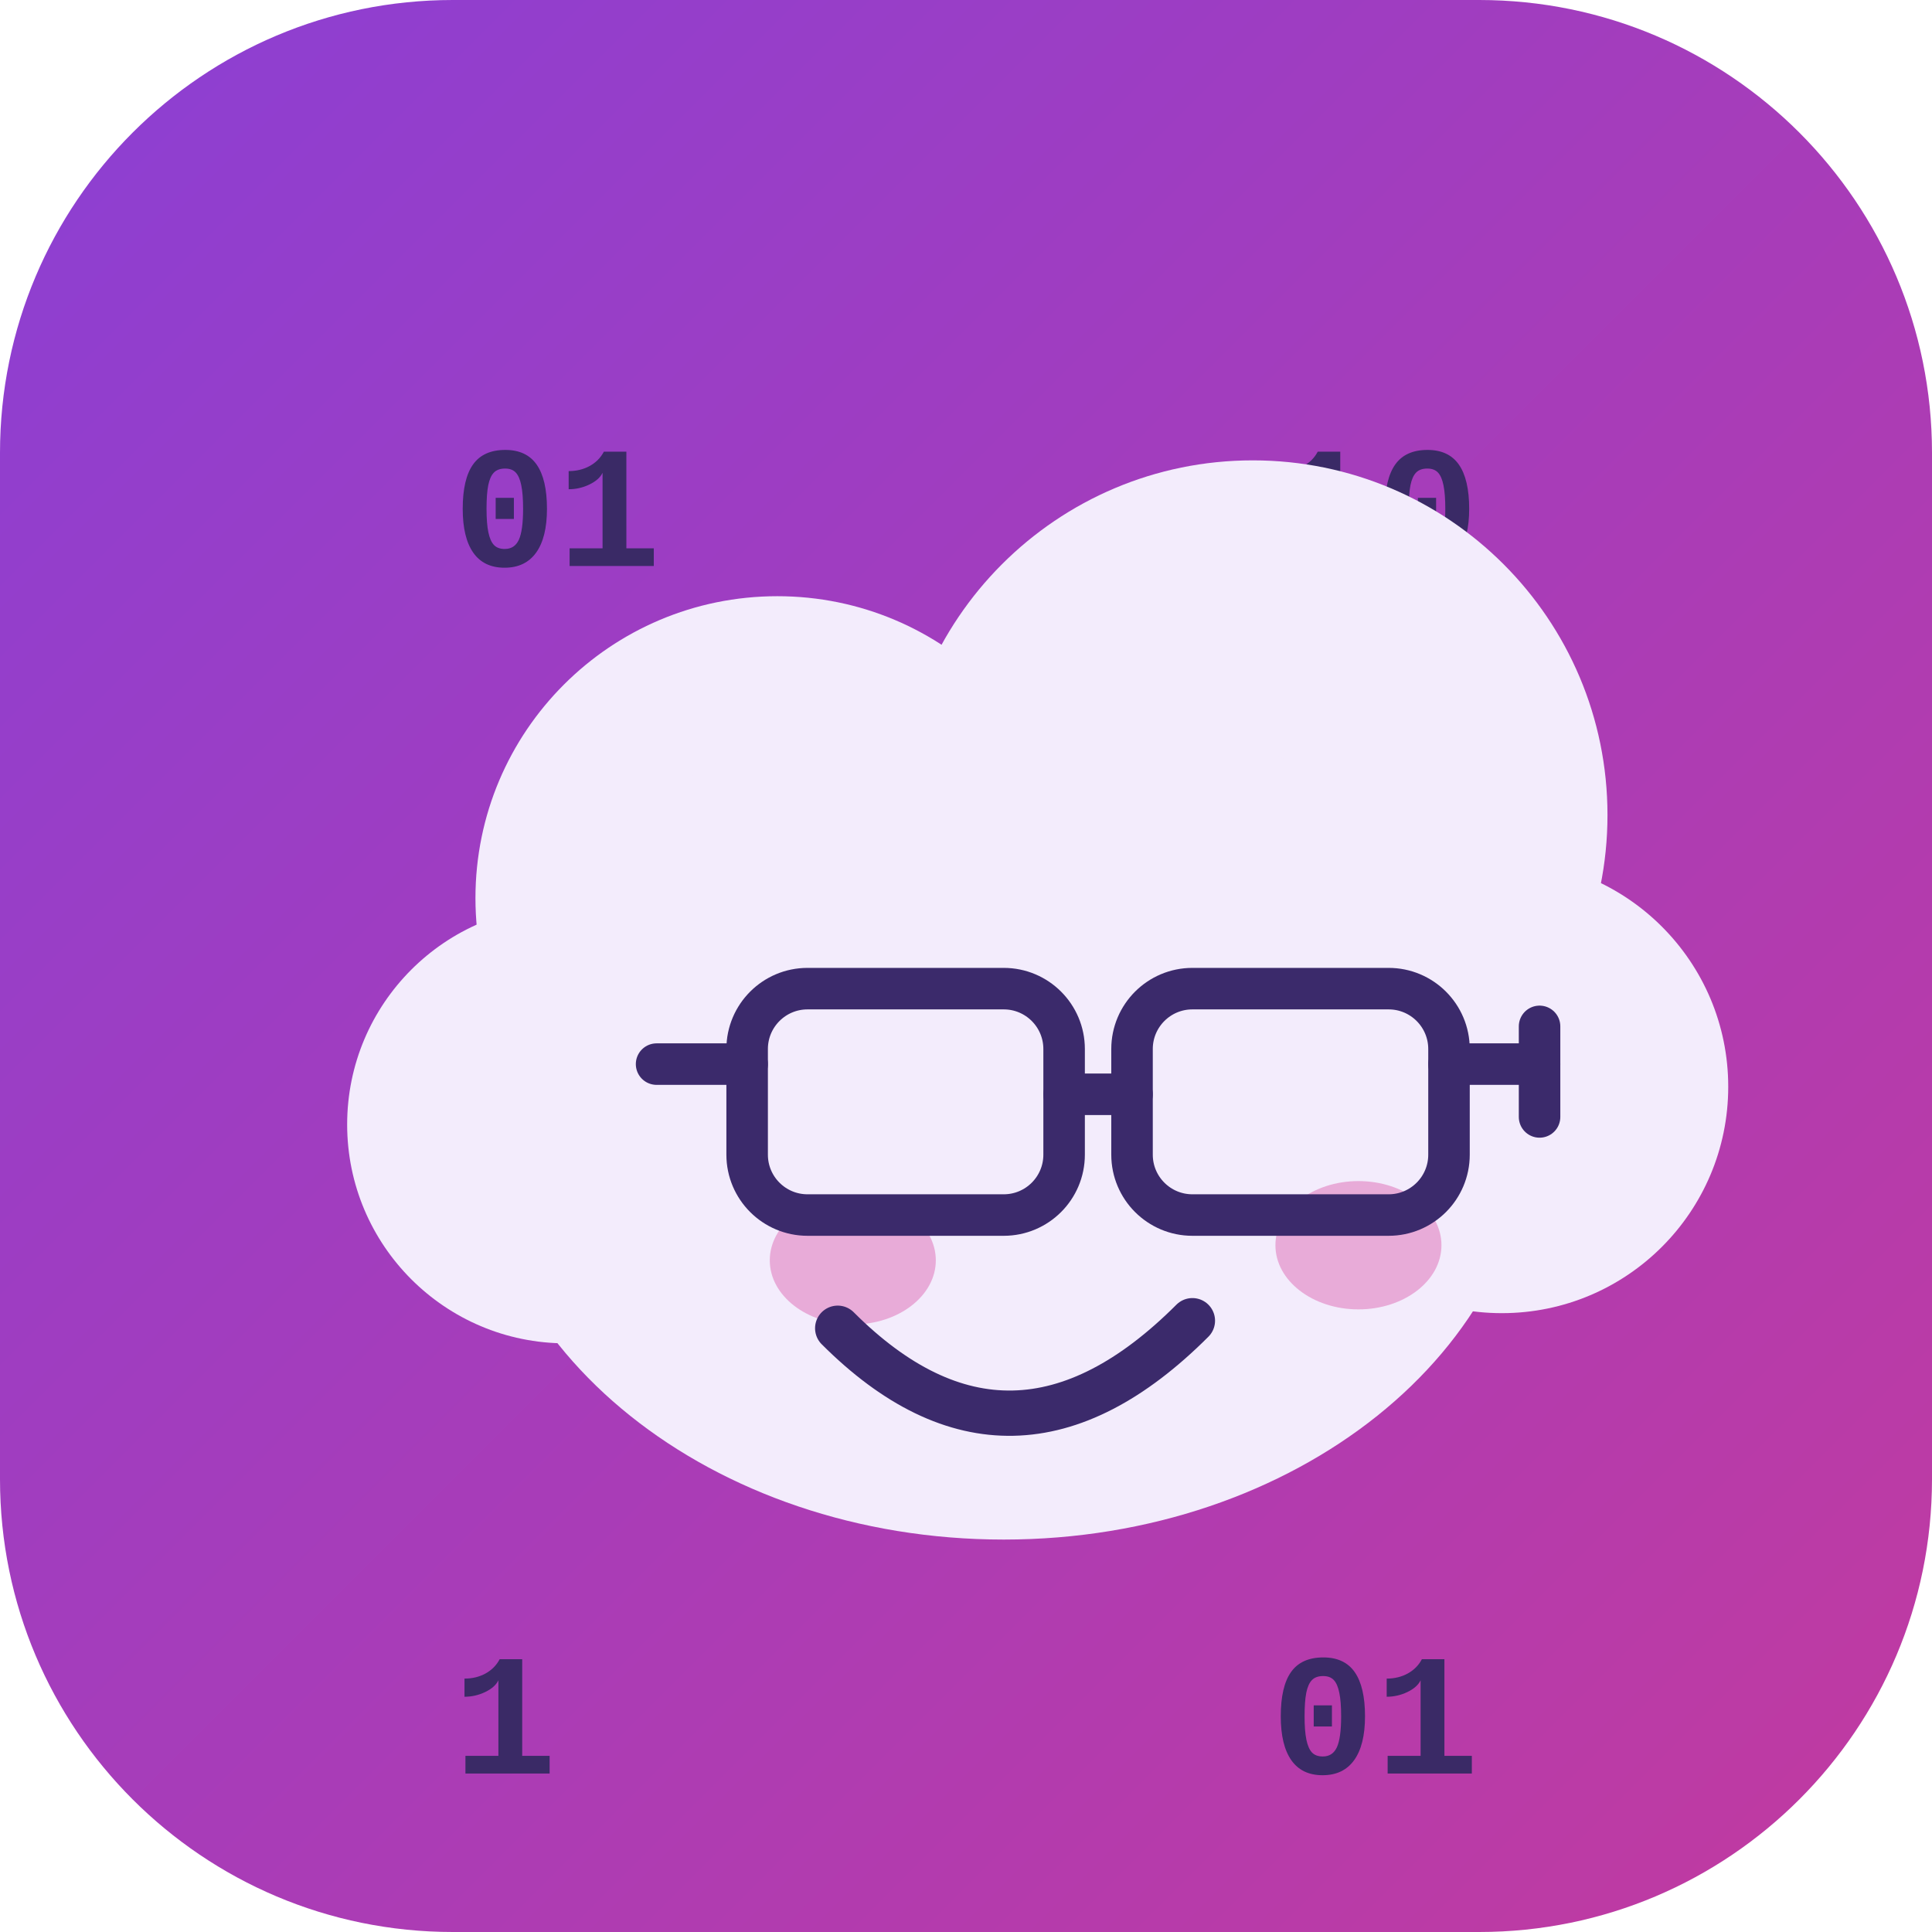
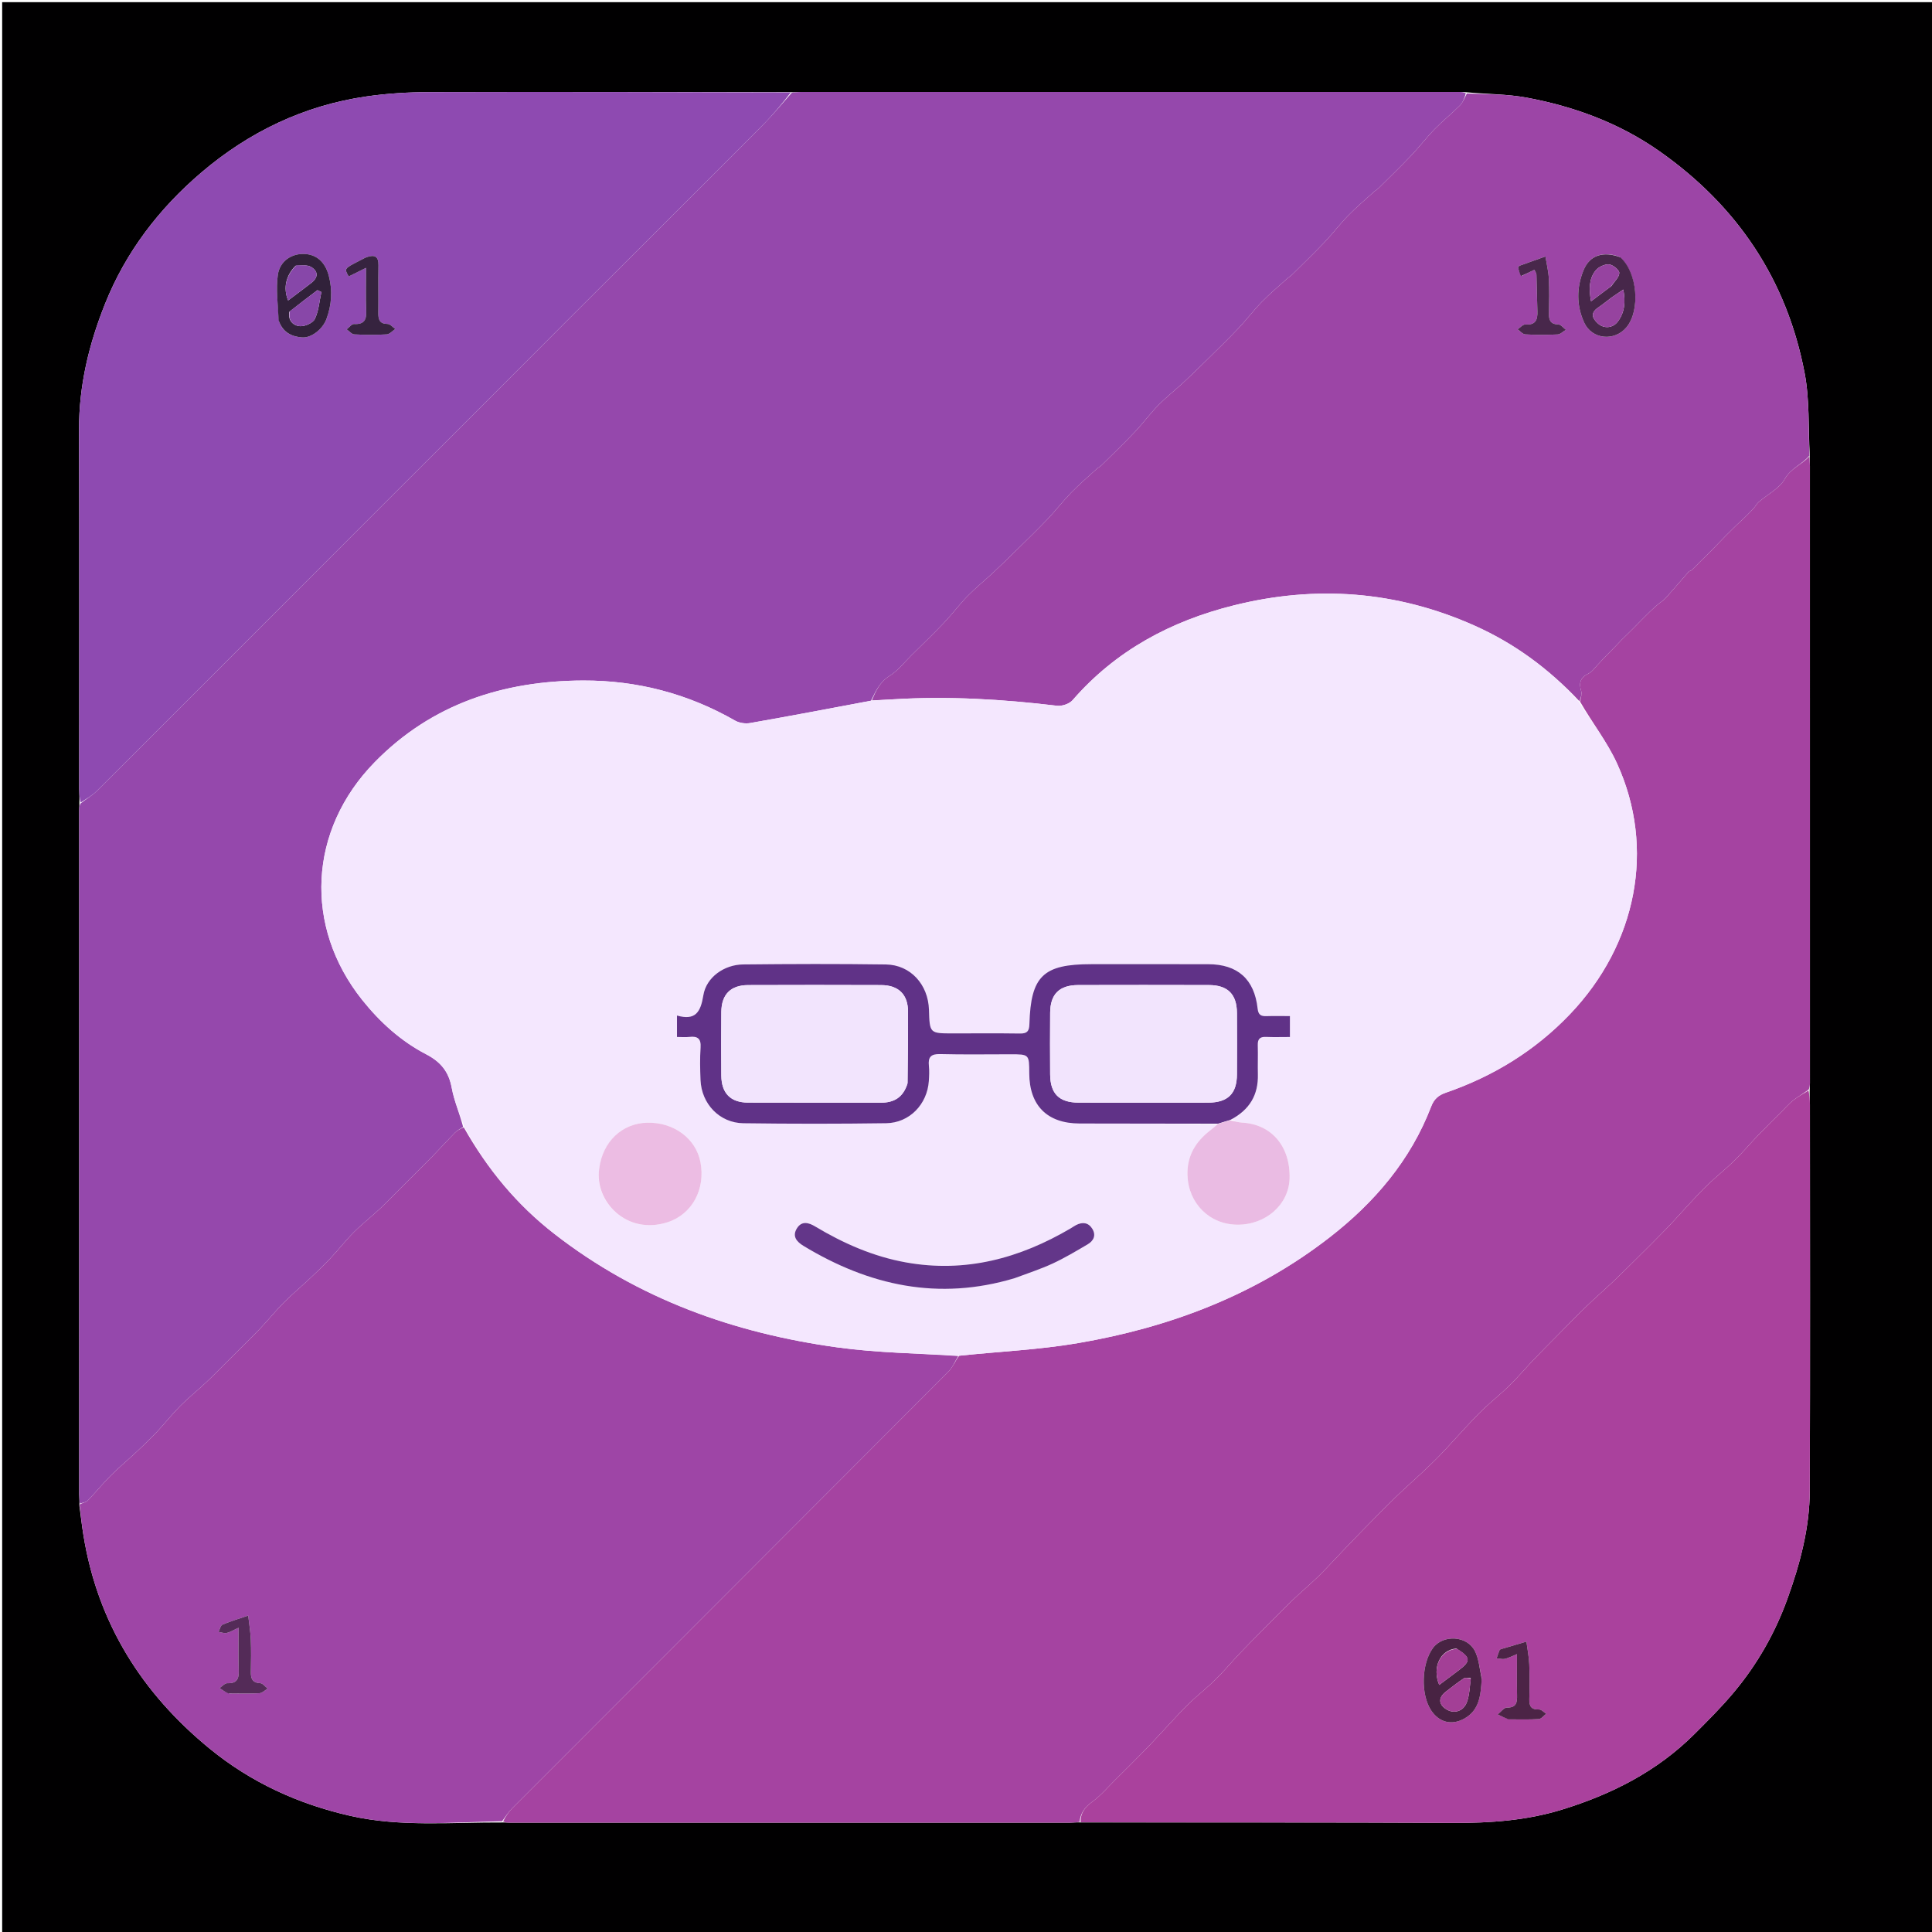
- <svg xmlns="http://www.w3.org/2000/svg" viewBox="0 0 512 512" role="img" aria-label="Velvet Cloud mascot">
-   <defs>
-     <linearGradient id="vc-bg" x1="0" y1="0" x2="1" y2="1">
-       <stop offset="0" stop-color="#8b3fd4" />
-       <stop offset="1" stop-color="#c23a9f" />
-     </linearGradient>
-   </defs>
-   <rect width="512" height="512" rx="120" fill="url(#vc-bg)" />
-   <g fill="#3a2a66" font-family="'Courier New', monospace" font-weight="700" font-size="46">
-     <text x="120" y="150">01</text>
-     <text x="392" y="150" text-anchor="end">10</text>
-     <text x="120" y="470">1</text>
-     <text x="392" y="470" text-anchor="end">01</text>
-   </g>
-   <g fill="#f3ecfc">
-     <circle cx="206" cy="238" r="80" />
-     <circle cx="332" cy="216" r="94" />
-     <circle cx="398" cy="288" r="60" />
-     <circle cx="150" cy="298" r="58" />
-     <ellipse cx="266" cy="296" rx="140" ry="112" />
-   </g>
-   <g fill="#e7a4d4" opacity="0.9">
-     <ellipse cx="226" cy="334" rx="22" ry="17" />
-     <ellipse cx="360" cy="330" rx="22" ry="17" />
-   </g>
-   <g fill="none" stroke="#3b2a6b" stroke-width="11" stroke-linecap="round" stroke-linejoin="round">
-     <rect x="198" y="262" width="84" height="60" rx="16" />
-     <rect x="300" y="262" width="84" height="60" rx="16" />
-     <path d="M282 290 H300" />
-     <path d="M198 282 H174" />
-     <path d="M384 282 H408" />
-     <path d="M408 272 V296" />
-     <path d="M222 352 Q268 398 316 350" stroke-width="12" />
-   </g>
+ <svg xmlns="http://www.w3.org/2000/svg" version="1.1" id="Layer_1" x="0px" y="0px" width="100%" viewBox="0 0 893 893" enable-background="new 0 0 893 893" xml:space="preserve">
+   <path fill="#010001" opacity="1" stroke="none" d=" M1,318   C1,212 1,106.5 1,1   C298.667,1 596.333,1 894,1   C894,298.667 894,596.333 894,894   C596.333,894 298.667,894 1,894   C1,702.167 1,510.333 1,318  M232.909,842.38   C233.741,842.408 234.572,842.462 235.404,842.462   C321.782,842.468 408.16,842.472 494.538,842.459   C496.025,842.458 497.512,842.259 499.913,842.382   C557.24,842.411 614.567,842.279 671.891,842.569   C688.932,842.655 705.67,841.45 722.01,836.419   C744.936,829.36 765.873,818.752 783.055,801.653   C789.336,795.403 795.631,789.11 801.316,782.33   C812.151,769.409 820.434,754.898 826.173,739.011   C832.021,722.819 836.448,706.223 836.508,688.921   C836.71,629.429 836.59,569.935 836.572,510.442   C836.571,508.288 836.353,506.134 836.491,503.078   C836.523,502.247 836.582,501.416 836.582,500.584   C836.586,405.551 836.587,310.517 836.571,215.484   C836.571,213.998 836.353,212.513 836.491,210.118   C835.791,197.572 836.465,184.766 834.143,172.528   C825.915,129.157 802.838,94.958 766.773,69.727   C748.451,56.909 727.72,49.246 705.838,45.162   C696.731,43.462 687.29,43.547 677.089,42.584   C676.258,42.553 675.426,42.495 674.595,42.495   C573.218,42.49 471.842,42.488 370.465,42.502   C368.978,42.502 367.491,42.708 365.091,42.581   C309.43,42.55 253.768,42.426 198.108,42.578   C188.528,42.604 178.866,43.209 169.39,44.573   C140.555,48.723 115.05,61.005 93.103,79.701   C73.618,96.299 58.143,116.381 48.517,140.525   C41.081,159.176 36.47,178.294 36.534,198.542   C36.709,253.87 36.59,309.199 36.605,364.528   C36.606,366.685 36.792,368.843 36.674,371.916   C36.648,372.747 36.599,373.579 36.599,374.411   C36.595,479.785 36.594,585.159 36.607,690.533   C36.607,692.022 36.796,693.511 36.679,695.854   C37.302,700.429 37.824,705.019 38.562,709.574   C45.119,750.096 65.483,782.534 96.937,808.271   C116.026,823.89 138.004,833.913 161.964,839.324   C185.078,844.544 208.606,842.244 232.909,842.38  z" />
+   <path fill="#9548AC" opacity="1" stroke="none" d=" M366.004,42.818   C367.491,42.708 368.978,42.502 370.465,42.502   C471.842,42.488 573.218,42.49 674.595,42.495   C675.426,42.495 676.258,42.553 677.533,43.095   C676.928,45.34 676.166,47.361 674.775,48.754   C671.025,52.514 666.844,55.849 663.14,59.651   C659.316,63.578 655.979,67.976 652.199,71.951   C647.329,77.073 642.242,81.989 637.22,86.966   C636.523,87.656 635.622,88.137 634.892,88.799   C630.957,92.371 626.876,95.804 623.172,99.603   C619.346,103.528 616.024,107.941 612.245,111.916   C607.376,117.039 602.281,121.948 597.258,126.922   C596.56,127.614 595.675,128.113 594.944,128.774   C591.003,132.34 586.908,135.758 583.203,139.556   C579.376,143.479 576.069,147.906 572.29,151.881   C567.422,157.004 562.332,161.918 557.299,166.882   C553.961,170.174 550.608,173.454 547.166,176.637   C543.265,180.244 539.061,183.545 535.35,187.332   C531.515,191.245 528.26,195.72 524.488,199.7   C519.512,204.949 514.291,209.967 509.144,215.053   C508.448,215.741 507.515,216.186 506.789,216.849   C502.865,220.434 498.814,223.898 495.112,227.701   C491.287,231.628 487.938,236.016 484.152,239.985   C479.388,244.981 474.412,249.775 469.491,254.619   C466.034,258.021 462.56,261.408 459.012,264.714   C455.125,268.337 450.962,271.682 447.256,275.476   C443.426,279.396 440.14,283.843 436.363,287.819   C431.496,292.943 426.394,297.845 421.362,302.81   C418.024,306.104 415.046,310.007 411.155,312.431   C406.645,315.241 404.829,319.339 402.596,323.882   C383.709,327.452 365.242,330.957 346.73,334.201   C344.523,334.588 341.706,334.188 339.783,333.086   C318.015,320.615 294.528,314.472 269.576,314.545   C232.667,314.654 199.565,325.34 173.196,352.284   C142.491,383.658 140.339,428.256 167.414,462.18   C175.614,472.454 185.292,481.221 196.899,487.26   C203.738,490.819 207.427,495.331 208.805,502.85   C209.929,508.987 212.51,514.857 214.071,520.912   C212.539,521.839 211.245,522.567 210.248,523.585   C206.698,527.206 203.301,530.977 199.75,534.597   C194.847,539.595 189.858,544.509 184.903,549.456   C181.778,552.576 178.73,555.778 175.502,558.788   C171.567,562.458 167.304,565.788 163.509,569.591   C159.709,573.4 156.402,577.696 152.708,581.617   C149.57,584.948 146.236,588.098 142.904,591.238   C138.99,594.926 134.839,598.371 131.061,602.189   C127.157,606.136 123.68,610.502 119.831,614.506   C114.979,619.553 109.942,624.421 104.979,629.361   C101.733,632.592 98.544,635.886 95.205,639.02   C91.282,642.701 87.059,646.073 83.273,649.884   C79.48,653.702 76.151,657.977 72.457,661.899   C69.433,665.11 66.222,668.149 63.003,671.168   C59.081,674.847 54.924,678.286 51.128,682.087   C47.44,685.78 44.159,689.878 40.516,693.62   C39.699,694.459 38.123,694.559 36.896,695   C36.796,693.511 36.607,692.022 36.607,690.533   C36.594,585.159 36.595,479.785 36.599,374.411   C36.599,373.579 36.648,372.747 37.147,371.423   C39.98,369.197 42.599,367.724 44.657,365.686   C59.319,351.172 73.864,336.54 88.45,321.95   C103.274,307.121 118.109,292.302 132.929,277.469   C147.276,263.109 161.6,248.726 175.954,234.374   C190.899,219.432 205.882,204.526 220.824,189.581   C235.176,175.226 249.483,160.826 263.838,146.474   C278.783,131.531 293.768,116.629 308.724,101.697   C323.441,87.002 338.207,72.355 352.814,57.552   C357.438,52.865 361.62,47.742 366.004,42.818  z" />
+   <path fill="#A543A1" opacity="1" stroke="none" d=" M836.237,211.027   C836.353,212.513 836.571,213.998 836.571,215.484   C836.587,310.517 836.586,405.551 836.582,500.584   C836.582,501.416 836.523,502.247 836.044,503.585   C833.303,505.607 830.893,506.977 828.749,508.68   C826.846,510.192 825.23,512.067 823.501,513.796   C819.914,517.381 816.282,520.923 812.77,524.581   C809.032,528.475 805.548,532.621 801.701,536.399   C797.854,540.177 793.611,543.547 789.7,547.262   C786.621,550.186 783.749,553.331 780.844,556.434   C777.155,560.374 773.604,564.447 769.851,568.325   C765.088,573.248 760.196,578.048 755.333,582.873   C751.961,586.219 748.587,589.564 745.135,592.826   C741.214,596.532 737.125,600.063 733.256,603.82   C728.458,608.48 723.805,613.29 719.1,618.045   C715.648,621.535 712.167,624.999 708.781,628.554   C705.059,632.463 701.57,636.604 697.723,640.383   C693.877,644.161 689.63,647.527 685.717,651.24   C682.637,654.163 679.763,657.306 676.859,660.41   C673.171,664.351 669.608,668.412 665.872,672.306   C663.045,675.253 660.067,678.057 657.092,680.857   C653.163,684.554 649.095,688.106 645.226,691.864   C640.428,696.524 635.75,701.309 631.06,706.079   C627.506,709.695 624.006,713.365 620.495,717.024   C616.757,720.92 613.137,724.935 609.278,728.708   C605.422,732.477 601.25,735.922 597.371,739.67   C592.445,744.432 587.666,749.347 582.841,754.214   C579.499,757.586 576.138,760.941 572.877,764.39   C569.169,768.313 565.713,772.482 561.872,776.266   C558.033,780.049 553.758,783.386 549.854,787.108   C546.663,790.151 543.724,793.459 540.699,796.673   C536.999,800.605 533.387,804.621 529.625,808.491   C524.965,813.286 520.208,817.988 515.459,822.695   C511.97,826.154 508.75,830.008 504.807,832.847   C501.378,835.315 499.393,838.081 499,842.152   C497.512,842.259 496.025,842.458 494.538,842.459   C408.16,842.472 321.782,842.468 235.404,842.462   C234.572,842.462 233.741,842.408 232.539,841.924   C233.713,839.545 235.093,837.456 236.827,835.721   C303.986,768.505 371.189,701.334 438.306,634.077   C440.295,632.084 441.416,629.225 443.333,626.641   C461.933,624.678 480.321,623.883 498.316,620.8   C540.74,613.53 580.238,598.604 614.586,571.915   C635.322,555.804 651.964,536.347 661.488,511.509   C662.828,508.016 664.822,506.252 668.273,505.061   C690.194,497.493 709.49,485.692 725.587,468.856   C756.578,436.441 765.284,392.089 747.458,352.973   C742.883,342.935 735.9,333.995 730.309,324.268   C730.706,322.448 731.263,320.773 730.843,319.396   C729.678,315.575 730.509,313.068 734.287,311.293   C735.906,310.533 737.046,308.73 738.369,307.368   C739.587,306.114 740.743,304.801 741.956,303.542   C743.485,301.954 745.05,300.401 746.588,298.822   C747.594,297.789 748.559,296.716 749.578,295.697   C751.245,294.029 752.947,292.397 754.622,290.738   C755.646,289.723 756.642,288.681 757.659,287.659   C759.322,285.988 760.972,284.303 762.666,282.663   C763.812,281.554 764.999,280.483 766.212,279.447   C767.431,278.407 768.867,277.578 769.926,276.402   C773.536,272.392 777.011,268.26 780.575,264.208   C780.877,263.865 781.552,263.865 781.893,263.538   C783.484,262.013 785.012,260.424 786.575,258.869   C787.705,257.743 788.867,256.65 789.99,255.517   C791.542,253.952 793.07,252.363 794.607,250.782   C795.611,249.749 796.6,248.699 797.618,247.678   C799.283,246.009 800.951,244.343 802.646,242.704   C803.793,241.595 805.014,240.563 806.156,239.449   C807.624,238.016 809.086,236.573 810.473,235.064   C811.346,234.115 811.937,232.875 812.896,232.044   C816.975,228.509 822.443,225.814 824.938,221.415   C827.796,216.374 832.787,214.765 836.237,211.027  z" />
+   <path fill="#9E45A6" opacity="1" stroke="none" d=" M442.942,626.77   C441.416,629.225 440.295,632.084 438.306,634.077   C371.189,701.334 303.986,768.505 236.827,835.721   C235.093,837.456 233.713,839.545 232.082,841.809   C208.606,842.244 185.078,844.544 161.964,839.324   C138.004,833.913 116.026,823.89 96.937,808.271   C65.483,782.534 45.119,750.096 38.562,709.574   C37.824,705.019 37.302,700.429 36.788,695.427   C38.123,694.559 39.699,694.459 40.516,693.62   C44.159,689.878 47.44,685.78 51.128,682.087   C54.924,678.286 59.081,674.847 63.003,671.168   C66.222,668.149 69.433,665.11 72.457,661.899   C76.151,657.977 79.48,653.702 83.273,649.884   C87.059,646.073 91.282,642.701 95.205,639.02   C98.544,635.886 101.733,632.592 104.979,629.361   C109.942,624.421 114.979,619.553 119.831,614.506   C123.68,610.502 127.157,606.136 131.061,602.189   C134.839,598.371 138.99,594.926 142.904,591.238   C146.236,588.098 149.57,584.948 152.708,581.617   C156.402,577.696 159.709,573.4 163.509,569.591   C167.304,565.788 171.567,562.458 175.502,558.788   C178.73,555.778 181.778,552.576 184.903,549.456   C189.858,544.509 194.847,539.595 199.75,534.597   C203.301,530.977 206.698,527.206 210.248,523.585   C211.245,522.567 212.539,521.839 214.361,521.087   C225.306,540.467 238.872,556.817 256.233,570.313   C294.938,600.402 339.316,616.236 387.233,622.808   C405.638,625.332 424.363,625.518 442.942,626.77  M105.963,782.733   C110.617,782.731 115.281,782.889 119.921,782.625   C121.232,782.551 122.473,781.241 123.747,780.498   C122.595,779.619 121.475,778.043 120.287,777.989   C116.627,777.825 115.89,775.858 115.954,772.757   C116.057,767.772 116.134,762.777 115.924,757.799   C115.768,754.107 115.138,750.435 114.719,746.754   C110.753,748.103 106.72,749.293 102.869,750.915   C101.939,751.307 101.611,753.126 101.006,754.289   C102.267,754.483 103.594,755.017 104.771,754.785   C106.26,754.492 107.627,753.575 110.282,752.363   C110.282,759.717 110.128,765.959 110.338,772.189   C110.468,776.065 109.442,778.164 105.093,777.998   C103.91,777.953 102.667,779.465 101.452,780.262   C102.663,781.079 103.875,781.895 105.963,782.733  z" />
+   <path fill="#9C45A6" opacity="1" stroke="none" d=" M836.364,210.573   C832.787,214.765 827.796,216.374 824.938,221.415   C822.443,225.814 816.975,228.509 812.896,232.044   C811.937,232.875 811.346,234.115 810.473,235.064   C809.086,236.573 807.624,238.016 806.156,239.449   C805.014,240.563 803.793,241.595 802.646,242.704   C800.951,244.343 799.283,246.009 797.618,247.678   C796.6,248.699 795.611,249.749 794.607,250.782   C793.07,252.363 791.542,253.952 789.99,255.517   C788.867,256.65 787.705,257.743 786.575,258.869   C785.012,260.424 783.484,262.013 781.893,263.538   C781.552,263.865 780.877,263.865 780.575,264.208   C777.011,268.26 773.536,272.392 769.926,276.402   C768.867,277.578 767.431,278.407 766.212,279.447   C764.999,280.483 763.812,281.554 762.666,282.663   C760.972,284.303 759.322,285.988 757.659,287.659   C756.642,288.681 755.646,289.723 754.622,290.738   C752.947,292.397 751.245,294.029 749.578,295.697   C748.559,296.716 747.594,297.789 746.588,298.822   C745.05,300.401 743.485,301.954 741.956,303.542   C740.743,304.801 739.587,306.114 738.369,307.368   C737.046,308.73 735.906,310.533 734.287,311.293   C730.509,313.068 729.678,315.575 730.843,319.396   C731.263,320.773 730.706,322.448 730.036,324.12   C715.971,309.116 699.96,297.369 681.443,289.119   C645.444,273.082 608.19,270.327 570.157,279.845   C541.19,287.095 515.697,300.677 495.768,323.623   C494.282,325.333 490.885,326.486 488.578,326.21   C463.439,323.206 438.266,321.67 412.956,323.232   C409.64,323.437 406.32,323.571 403.002,323.738   C404.829,319.339 406.645,315.241 411.155,312.431   C415.046,310.007 418.024,306.104 421.362,302.81   C426.394,297.845 431.496,292.943 436.363,287.819   C440.14,283.843 443.426,279.396 447.256,275.476   C450.962,271.682 455.125,268.337 459.012,264.714   C462.56,261.408 466.034,258.021 469.491,254.619   C474.412,249.775 479.388,244.981 484.152,239.985   C487.938,236.016 491.287,231.628 495.112,227.701   C498.814,223.898 502.865,220.434 506.789,216.849   C507.515,216.186 508.448,215.741 509.144,215.053   C514.291,209.967 519.512,204.949 524.488,199.7   C528.26,195.72 531.515,191.245 535.35,187.332   C539.061,183.545 543.265,180.244 547.166,176.637   C550.608,173.454 553.961,170.174 557.299,166.882   C562.332,161.918 567.422,157.004 572.29,151.881   C576.069,147.906 579.376,143.479 583.203,139.556   C586.908,135.758 591.003,132.34 594.944,128.774   C595.675,128.113 596.56,127.614 597.258,126.922   C602.281,121.948 607.376,117.039 612.245,111.916   C616.024,107.941 619.346,103.528 623.172,99.603   C626.876,95.804 630.957,92.371 634.892,88.799   C635.622,88.137 636.523,87.656 637.22,86.966   C642.242,81.989 647.329,77.073 652.199,71.951   C655.979,67.976 659.316,63.578 663.14,59.651   C666.844,55.849 671.025,52.514 674.775,48.754   C676.166,47.361 676.928,45.34 677.989,43.213   C687.29,43.547 696.731,43.462 705.838,45.162   C727.72,49.246 748.451,56.909 766.773,69.727   C802.838,94.958 825.915,129.157 834.143,172.528   C836.465,184.766 835.791,197.572 836.364,210.573  M748.584,118.703   C740.961,115.948 734.769,117.982 731.953,124.858   C728.67,132.878 728.6,141.228 732.257,149.15   C735.857,156.948 746.33,157.89 751.817,151.236   C758.285,143.391 756.883,125.921 748.584,118.703  M703.378,127.525   C705.259,126.616 707.139,125.708 709.233,124.696   C709.698,125.76 710.15,126.329 710.168,126.912   C710.349,132.563 710.402,138.217 710.607,143.867   C710.748,147.764 709.823,150.314 705.093,149.977   C703.935,149.895 702.662,151.422 701.442,152.21   C702.634,153.03 703.791,154.49 705.024,154.558   C710,154.833 715.008,154.829 719.986,154.579   C721.282,154.514 722.514,153.186 723.775,152.438   C722.615,151.571 721.474,150 720.292,149.969   C716.613,149.874 715.871,147.954 715.942,144.818   C716.062,139.497 716.168,134.16 715.898,128.85   C715.722,125.398 714.869,121.981 714.32,118.548   C710.487,119.911 706.648,121.26 702.826,122.656   C702.379,122.819 701.654,123.307 701.693,123.537   C701.928,124.932 702.348,126.295 703.378,127.525  z" />
+   <path fill="#AA419D" opacity="1" stroke="none" d=" M499.457,842.267   C499.393,838.081 501.378,835.315 504.807,832.847   C508.75,830.008 511.97,826.154 515.459,822.695   C520.208,817.988 524.965,813.286 529.625,808.491   C533.387,804.621 536.999,800.605 540.699,796.673   C543.724,793.459 546.663,790.151 549.854,787.108   C553.758,783.386 558.033,780.049 561.872,776.266   C565.713,772.482 569.169,768.313 572.877,764.39   C576.138,760.941 579.499,757.586 582.841,754.214   C587.666,749.347 592.445,744.432 597.371,739.67   C601.25,735.922 605.422,732.477 609.278,728.708   C613.137,724.935 616.757,720.92 620.495,717.024   C624.006,713.365 627.506,709.695 631.06,706.079   C635.75,701.309 640.428,696.524 645.226,691.864   C649.095,688.106 653.163,684.554 657.092,680.857   C660.067,678.057 663.045,675.253 665.872,672.306   C669.608,668.412 673.171,664.351 676.859,660.41   C679.763,657.306 682.637,654.163 685.717,651.24   C689.63,647.527 693.877,644.161 697.723,640.383   C701.57,636.604 705.059,632.463 708.781,628.554   C712.167,624.999 715.648,621.535 719.1,618.045   C723.805,613.29 728.458,608.48 733.256,603.82   C737.125,600.063 741.214,596.532 745.135,592.826   C748.587,589.564 751.961,586.219 755.333,582.873   C760.196,578.048 765.088,573.248 769.851,568.325   C773.604,564.447 777.155,560.374 780.844,556.434   C783.749,553.331 786.621,550.186 789.7,547.262   C793.611,543.547 797.854,540.177 801.701,536.399   C805.548,532.621 809.032,528.475 812.77,524.581   C816.282,520.923 819.914,517.381 823.501,513.796   C825.23,512.067 826.846,510.192 828.749,508.68   C830.893,506.977 833.303,505.607 835.917,504.036   C836.353,506.134 836.571,508.288 836.572,510.442   C836.59,569.935 836.71,629.429 836.508,688.921   C836.448,706.223 832.021,722.819 826.173,739.011   C820.434,754.898 812.151,769.409 801.316,782.33   C795.631,789.11 789.336,795.403 783.055,801.653   C765.873,818.752 744.936,829.36 722.01,836.419   C705.67,841.45 688.932,842.655 671.891,842.569   C614.567,842.279 557.24,842.411 499.457,842.267  M684.871,775.552   C683.88,771.403 683.61,766.892 681.744,763.182   C678.108,755.952 667.019,755.391 662.324,761.742   C656.997,768.947 656.599,783.271 661.522,790.611   C665.195,796.088 670.87,797.594 676.663,794.459   C683.889,790.55 684.412,783.496 684.871,775.552  M697.773,794.717   C702.272,794.709 706.781,794.876 711.26,794.576   C712.453,794.496 713.549,792.985 714.69,792.131   C713.575,791.431 712.437,790.104 711.351,790.146   C707.707,790.286 706.77,788.584 706.87,785.299   C707.032,779.973 707.077,774.631 706.85,769.309   C706.7,765.786 705.989,762.286 705.529,758.775   C701.68,759.913 697.83,761.045 693.985,762.196   C693.674,762.289 693.235,762.438 693.137,762.677   C692.629,763.919 692.211,765.199 691.762,766.465   C693.017,766.586 694.335,767.004 695.513,766.756   C697.137,766.415 698.655,765.571 701.168,764.561   C701.168,771.562 701.084,777.526 701.201,783.486   C701.267,786.831 701.006,789.32 696.553,789.281   C695.125,789.268 693.679,791.32 692.242,792.427   C693.782,793.19 695.322,793.952 697.773,794.717  z" />
+   <path fill="#8E4AB1" opacity="1" stroke="none" d=" M365.547,42.7   C361.62,47.742 357.438,52.865 352.814,57.552   C338.207,72.355 323.441,87.002 308.724,101.697   C293.768,116.629 278.783,131.531 263.838,146.474   C249.483,160.826 235.176,175.226 220.824,189.581   C205.882,204.526 190.899,219.432 175.954,234.374   C161.6,248.726 147.276,263.109 132.929,277.469   C118.109,292.302 103.274,307.121 88.45,321.95   C73.864,336.54 59.319,351.172 44.657,365.686   C42.599,367.724 39.98,369.197 37.256,370.965   C36.792,368.843 36.606,366.685 36.605,364.528   C36.59,309.199 36.709,253.87 36.534,198.542   C36.47,178.294 41.081,159.176 48.517,140.525   C58.143,116.381 73.618,96.299 93.103,79.701   C115.05,61.005 140.555,48.723 169.39,44.573   C178.866,43.209 188.528,42.604 198.108,42.578   C253.768,42.426 309.43,42.55 365.547,42.7  M128.944,148.408   C130.584,153.584 134.702,155.547 139.553,155.953   C143.848,156.312 149.095,152.206 150.852,147.543   C153.317,140.997 153.754,134.264 151.979,127.484   C150.296,121.052 146.245,117.564 140.575,117.376   C134.821,117.186 129.325,120.643 128.419,127.075   C127.472,133.797 128.486,140.797 128.944,148.408  M165.393,120.911   C159.104,124.135 159.104,124.135 161.168,127.762   C163.549,126.587 165.944,125.406 169.194,123.803   C169.194,131.194 168.999,137.494 169.263,143.776   C169.439,147.972 168.199,149.992 163.685,149.767   C162.579,149.712 161.388,151.357 160.236,152.221   C161.416,153.036 162.563,154.488 163.783,154.554   C168.759,154.822 173.768,154.849 178.74,154.547   C180.112,154.464 181.396,152.935 182.72,152.07   C181.528,151.252 180.343,149.754 179.141,149.74   C175.373,149.697 174.828,147.637 174.869,144.567   C174.964,137.249 174.781,129.927 174.931,122.612   C175.015,118.473 173.094,117.632 169.635,118.819   C168.388,119.247 167.243,119.973 165.393,120.911  z" />
+   <path fill="#F4E7FE" opacity="1" stroke="none" d=" M402.596,323.882   C406.32,323.571 409.64,323.437 412.956,323.232   C438.266,321.67 463.439,323.206 488.578,326.21   C490.885,326.486 494.282,325.333 495.768,323.623   C515.697,300.677 541.19,287.095 570.157,279.845   C608.19,270.327 645.444,273.082 681.443,289.119   C699.96,297.369 715.971,309.116 729.751,324.401   C735.9,333.995 742.883,342.935 747.458,352.973   C765.284,392.089 756.578,436.441 725.587,468.856   C709.49,485.692 690.194,497.493 668.273,505.061   C664.822,506.252 662.828,508.016 661.488,511.509   C651.964,536.347 635.322,555.804 614.586,571.915   C580.238,598.604 540.74,613.53 498.316,620.8   C480.321,623.883 461.933,624.678 443.333,626.641   C424.363,625.518 405.638,625.332 387.233,622.808   C339.316,616.236 294.938,600.402 256.233,570.313   C238.872,556.817 225.306,540.467 214.735,521.021   C212.51,514.857 209.929,508.987 208.805,502.85   C207.427,495.331 203.738,490.819 196.899,487.26   C185.292,481.221 175.614,472.454 167.414,462.18   C140.339,428.256 142.491,383.658 173.196,352.284   C199.565,325.34 232.667,314.654 269.576,314.545   C294.528,314.472 318.015,320.615 339.783,333.086   C341.706,334.188 344.523,334.588 346.73,334.201   C365.242,330.957 383.709,327.452 402.596,323.882  M562.602,519.906   C561.575,520.727 560.56,521.562 559.518,522.364   C552.666,527.637 548.581,534.158 548.869,543.236   C549.275,556.094 558.935,565.935 571.824,566.07   C585.048,566.209 595.734,556.784 596.068,544.689   C596.477,529.903 587.726,519.643 574.168,518.893   C572.386,518.795 570.63,518.209 569.36,517.395   C577.682,512.958 581.631,506.017 581.411,496.6   C581.306,492.104 581.5,487.6 581.365,483.106   C581.283,480.35 582.259,479.156 585.111,479.279   C588.726,479.436 592.352,479.317 596.218,479.317   C596.218,475.839 596.218,472.968 596.218,469.647   C592.363,469.647 588.893,469.566 585.429,469.674   C582.903,469.754 581.622,469.185 581.294,466.197   C579.796,452.553 572.051,445.697 558.435,445.666   C540.44,445.625 522.446,445.654 504.451,445.653   C482.16,445.653 476.432,451.125 475.806,473.408   C475.714,476.666 474.711,477.754 471.467,477.707   C461.139,477.555 450.807,477.652 440.477,477.653   C429.709,477.653 429.709,477.653 429.381,466.726   C429.031,455.046 420.839,445.951 409.471,445.789   C387.483,445.474 365.484,445.545 343.494,445.779   C334.778,445.872 326.462,451.663 325.102,460.033   C323.841,467.797 321.477,471.832 312.912,469.397   C312.912,473.071 312.912,475.957 312.912,479.31   C315.065,479.31 316.89,479.48 318.672,479.274   C322.494,478.833 324.104,480.101 323.819,484.218   C323.476,489.193 323.588,494.217 323.795,499.207   C324.254,510.246 332.601,519.032 343.601,519.18   C365.59,519.476 387.589,519.478 409.578,519.171   C420.373,519.02 428.604,510.432 429.322,499.636   C429.476,497.313 429.596,494.949 429.348,492.645   C428.913,488.59 430.292,487.102 434.569,487.213   C445.391,487.496 456.227,487.309 467.057,487.31   C475.705,487.31 475.705,487.31 475.738,496.095   C475.795,511.01 484.043,519.266 498.984,519.299   C520.31,519.348 541.635,519.363 562.602,519.906  M276.942,540.708   C274.736,555.137 289.538,571.122 308.637,564.911   C319.96,561.229 326.122,549.63 323.78,537.239   C321.71,526.289 311.5,518.672 299.234,518.926   C287.557,519.169 278.544,527.623 276.942,540.708  M469.346,590.692   C475.101,588.497 480.997,586.607 486.57,584.021   C492.145,581.434 497.46,578.256 502.766,575.129   C505.533,573.499 506.726,570.91 504.845,567.912   C503.041,565.036 500.345,564.742 497.419,566.222   C496.531,566.672 495.722,567.273 494.861,567.779   C471.277,581.656 446.227,588.438 418.754,583.506   C403.613,580.788 389.813,574.702 376.707,566.844   C373.754,565.073 370.563,564.216 368.364,567.723   C366.02,571.46 368.261,573.976 371.424,575.891   C401.74,594.258 433.803,601.345 469.346,590.692  z" />
+   <path fill="#542B58" opacity="1" stroke="none" d=" M105.525,782.722   C103.875,781.895 102.663,781.079 101.452,780.262   C102.667,779.465 103.91,777.953 105.093,777.998   C109.442,778.164 110.468,776.065 110.338,772.189   C110.128,765.959 110.282,759.717 110.282,752.363   C107.627,753.575 106.26,754.492 104.771,754.785   C103.594,755.017 102.267,754.483 101.006,754.289   C101.611,753.126 101.939,751.307 102.869,750.915   C106.72,749.293 110.753,748.103 114.719,746.754   C115.138,750.435 115.768,754.107 115.924,757.799   C116.134,762.777 116.057,767.772 115.954,772.757   C115.89,775.858 116.627,777.825 120.287,777.989   C121.475,778.043 122.595,779.619 123.747,780.498   C122.473,781.241 121.232,782.551 119.921,782.625   C115.281,782.889 110.617,782.731 105.525,782.722  z" />
+   <path fill="#47274A" opacity="1" stroke="none" d=" M748.91,118.894   C756.883,125.921 758.285,143.391 751.817,151.236   C746.33,157.89 735.857,156.948 732.257,149.15   C728.6,141.228 728.67,132.878 731.953,124.858   C734.769,117.982 740.961,115.948 748.91,118.894  M744.971,137.461   C742.847,139.061 740.775,140.736 738.586,142.242   C734.961,144.736 736.025,147.212 738.616,149.534   C741.431,152.056 745.514,151.711 747.849,148.546   C750.937,144.359 751.414,139.617 750.319,133.835   C748.235,135.225 746.886,136.124 744.971,137.461  M744.787,132.239   C746.121,130.219 748.381,128.234 748.459,126.166   C748.51,124.817 745.465,122.329 743.675,122.202   C741.632,122.056 738.756,123.429 737.457,125.092   C734.503,128.872 734.346,133.498 735.406,139.261   C738.783,136.737 741.498,134.708 744.787,132.239  z" />
+   <path fill="#48274B" opacity="1" stroke="none" d=" M703.043,127.597   C702.348,126.295 701.928,124.932 701.693,123.537   C701.654,123.307 702.379,122.819 702.826,122.656   C706.648,121.26 710.487,119.911 714.32,118.548   C714.869,121.981 715.722,125.398 715.898,128.85   C716.168,134.16 716.062,139.497 715.942,144.818   C715.871,147.954 716.613,149.874 720.292,149.969   C721.474,150 722.615,151.571 723.775,152.438   C722.514,153.186 721.282,154.514 719.986,154.579   C715.008,154.829 710,154.833 705.024,154.558   C703.791,154.49 702.634,153.03 701.442,152.21   C702.662,151.422 703.935,149.895 705.093,149.977   C709.823,150.314 710.748,147.764 710.607,143.867   C710.402,138.217 710.349,132.563 710.168,126.912   C710.15,126.329 709.698,125.76 709.233,124.696   C707.139,125.708 705.259,126.616 703.043,127.597  z" />
+   <path fill="#482343" opacity="1" stroke="none" d=" M684.871,776.003   C684.412,783.496 683.889,790.55 676.663,794.459   C670.87,797.594 665.195,796.088 661.522,790.611   C656.599,783.271 656.997,768.947 662.324,761.742   C667.019,755.391 678.108,755.952 681.744,763.182   C683.61,766.892 683.88,771.403 684.871,776.003  M673.126,761.982   C665.859,762.487 661.803,770.624 665.234,778.789   C668.366,776.441 671.406,774.186 674.421,771.899   C679.903,767.739 679.803,766.067 673.126,761.982  M679.798,775.632   C678.723,775.651 677.379,775.262 676.621,775.761   C673.728,777.668 670.999,779.829 668.257,781.956   C664.608,784.788 664.902,788.071 668.958,790.318   C672.254,792.145 676.384,790.951 677.941,786.926   C679.213,783.641 679.314,779.902 679.798,775.632  z" />
+   <path fill="#4C2446" opacity="1" stroke="none" d=" M697.318,794.716   C695.322,793.952 693.782,793.19 692.242,792.427   C693.679,791.32 695.125,789.268 696.553,789.281   C701.006,789.32 701.267,786.831 701.201,783.486   C701.084,777.526 701.168,771.562 701.168,764.561   C698.655,765.571 697.137,766.415 695.513,766.756   C694.335,767.004 693.017,766.586 691.762,766.465   C692.211,765.199 692.629,763.919 693.137,762.677   C693.235,762.438 693.674,762.289 693.985,762.196   C697.83,761.045 701.68,759.913 705.529,758.775   C705.989,762.286 706.7,765.786 706.85,769.309   C707.077,774.631 707.032,779.973 706.87,785.299   C706.77,788.584 707.707,790.286 711.351,790.146   C712.437,790.104 713.575,791.431 714.69,792.131   C713.549,792.985 712.453,794.496 711.26,794.576   C706.781,794.876 702.272,794.709 697.318,794.716  z" />
+   <path fill="#31213A" opacity="1" stroke="none" d=" M128.793,148.041   C128.486,140.797 127.472,133.797 128.419,127.075   C129.325,120.643 134.821,117.186 140.575,117.376   C146.245,117.564 150.296,121.052 151.979,127.484   C153.754,134.264 153.317,140.997 150.852,147.543   C149.095,152.206 143.848,156.312 139.553,155.953   C134.702,155.547 130.584,153.584 128.793,148.041  M133.727,144.12   C133.022,148.095 135.464,150.546 138.669,150.766   C140.96,150.923 144.65,149.289 145.536,147.42   C147.325,143.65 147.631,139.176 148.548,134.992   C147.943,134.701 147.338,134.41 146.734,134.119   C142.546,137.272 138.358,140.426 133.727,144.12  M136.634,122.821   C132.16,127.324 130.795,133.075 133.175,138.87   C136.824,136.122 140.393,133.498 143.891,130.781   C147.1,128.289 147.237,125.459 143.775,123.386   C142.052,122.354 139.501,122.704 136.634,122.821  z" />
+   <path fill="#36233F" opacity="1" stroke="none" d=" M165.722,120.737   C167.243,119.973 168.388,119.247 169.635,118.819   C173.094,117.632 175.015,118.473 174.931,122.612   C174.781,129.927 174.964,137.249 174.869,144.567   C174.828,147.637 175.373,149.697 179.141,149.74   C180.343,149.754 181.528,151.252 182.72,152.07   C181.396,152.935 180.112,154.464 178.74,154.547   C173.768,154.849 168.759,154.822 163.783,154.554   C162.563,154.488 161.416,153.036 160.236,152.221   C161.388,151.357 162.579,149.712 163.685,149.767   C168.199,149.992 169.439,147.972 169.263,143.776   C168.999,137.494 169.194,131.194 169.194,123.803   C165.944,125.406 163.549,126.587 161.168,127.762   C159.104,124.135 159.104,124.135 165.722,120.737  z" />
+   <path fill="#603287" opacity="1" stroke="none" d=" M562.961,519.392   C541.635,519.363 520.31,519.348 498.984,519.299   C484.043,519.266 475.795,511.01 475.738,496.095   C475.705,487.31 475.705,487.31 467.057,487.31   C456.227,487.309 445.391,487.496 434.569,487.213   C430.292,487.102 428.913,488.59 429.348,492.645   C429.596,494.949 429.476,497.313 429.322,499.636   C428.604,510.432 420.373,519.02 409.578,519.171   C387.589,519.478 365.59,519.476 343.601,519.18   C332.601,519.032 324.254,510.246 323.795,499.207   C323.588,494.217 323.476,489.193 323.819,484.218   C324.104,480.101 322.494,478.833 318.672,479.274   C316.89,479.48 315.065,479.31 312.912,479.31   C312.912,475.957 312.912,473.071 312.912,469.397   C321.477,471.832 323.841,467.797 325.102,460.033   C326.462,451.663 334.778,445.872 343.494,445.779   C365.484,445.545 387.483,445.474 409.471,445.789   C420.839,445.951 429.031,455.046 429.381,466.726   C429.709,477.653 429.709,477.653 440.477,477.653   C450.807,477.652 461.139,477.555 471.467,477.707   C474.711,477.754 475.714,476.666 475.806,473.408   C476.432,451.125 482.16,445.653 504.451,445.653   C522.446,445.654 540.44,445.625 558.435,445.666   C572.051,445.697 579.796,452.553 581.294,466.197   C581.622,469.185 582.903,469.754 585.429,469.674   C588.893,469.566 592.363,469.647 596.218,469.647   C596.218,472.968 596.218,475.839 596.218,479.317   C592.352,479.317 588.726,479.436 585.111,479.279   C582.259,479.156 581.283,480.35 581.365,483.106   C581.5,487.6 581.306,492.104 581.411,496.6   C581.631,506.017 577.682,512.958 568.729,517.622   C566.386,518.363 564.673,518.877 562.961,519.392  M419.522,500.577   C419.596,489.592 419.762,478.606 419.711,467.621   C419.675,459.636 415.326,455.354 407.232,455.325   C386.752,455.25 366.27,455.247 345.79,455.326   C337.726,455.357 333.493,459.63 333.408,467.713   C333.305,477.536 333.31,487.361 333.406,497.185   C333.486,505.311 337.677,509.605 345.716,509.638   C366.196,509.722 386.678,509.647 407.158,509.68   C413.155,509.69 417.427,507.315 419.522,500.577  M536.5,509.673   C543.822,509.672 551.143,509.708 558.465,509.661   C567.528,509.603 571.682,505.54 571.734,496.633   C571.79,487.148 571.795,477.663 571.732,468.178   C571.674,459.55 567.478,455.339 558.804,455.315   C538.669,455.259 518.534,455.262 498.4,455.312   C489.651,455.334 485.471,459.455 485.399,468.088   C485.319,477.572 485.333,487.058 485.393,496.543   C485.45,505.546 489.536,509.619 498.559,509.658   C510.872,509.709 523.186,509.672 536.5,509.673  z" />
+   <path fill="#EABBE3" opacity="1" stroke="none" d=" M562.781,519.649   C564.673,518.877 566.386,518.363 568.48,517.849   C570.63,518.209 572.386,518.795 574.168,518.893   C587.726,519.643 596.477,529.903 596.068,544.689   C595.734,556.784 585.048,566.209 571.824,566.07   C558.935,565.935 549.275,556.094 548.869,543.236   C548.581,534.158 552.666,527.637 559.518,522.364   C560.56,521.562 561.575,520.727 562.781,519.649  z" />
+   <path fill="#ECBCE3" opacity="1" stroke="none" d=" M276.954,540.261   C278.544,527.623 287.557,519.169 299.234,518.926   C311.5,518.672 321.71,526.289 323.78,537.239   C326.122,549.63 319.96,561.229 308.637,564.911   C289.538,571.122 274.736,555.137 276.954,540.261  z" />
+   <path fill="#633689" opacity="1" stroke="none" d=" M468.96,590.802   C433.803,601.345 401.74,594.258 371.424,575.891   C368.261,573.976 366.02,571.46 368.364,567.723   C370.563,564.216 373.754,565.073 376.707,566.844   C389.813,574.702 403.613,580.788 418.754,583.506   C446.227,588.438 471.277,581.656 494.861,567.779   C495.722,567.273 496.531,566.672 497.419,566.222   C500.345,564.742 503.041,565.036 504.845,567.912   C506.726,570.91 505.533,573.499 502.766,575.129   C497.46,578.256 492.145,581.434 486.57,584.021   C480.997,586.607 475.101,588.497 468.96,590.802  z" />
+   <path fill="#96439F" opacity="1" stroke="none" d=" M745.254,137.242   C746.886,136.124 748.235,135.225 750.319,133.835   C751.414,139.617 750.937,144.359 747.849,148.546   C745.514,151.711 741.431,152.056 738.616,149.534   C736.025,147.212 734.961,144.736 738.586,142.242   C740.775,140.736 742.847,139.061 745.254,137.242  z" />
+   <path fill="#9643A0" opacity="1" stroke="none" d=" M744.5,132.459   C741.498,134.708 738.783,136.737 735.406,139.261   C734.346,133.498 734.503,128.872 737.457,125.092   C738.756,123.429 741.632,122.056 743.675,122.202   C745.465,122.329 748.51,124.817 748.459,126.166   C748.381,128.234 746.121,130.219 744.5,132.459  z" />
+   <path fill="#A33F96" opacity="1" stroke="none" d=" M673.499,762.09   C679.803,766.067 679.903,767.739 674.421,771.899   C671.406,774.186 668.366,776.441 665.234,778.789   C661.803,770.624 665.859,762.487 673.499,762.09  z" />
+   <path fill="#A33F96" opacity="1" stroke="none" d=" M679.866,775.999   C679.314,779.902 679.213,783.641 677.941,786.926   C676.384,790.951 672.254,792.145 668.958,790.318   C664.902,788.071 664.608,784.788 668.257,781.956   C670.999,779.829 673.728,777.668 676.621,775.761   C677.379,775.262 678.723,775.651 679.866,775.999  z" />
+   <path fill="#8847A8" opacity="1" stroke="none" d=" M133.949,143.85   C138.358,140.426 142.546,137.272 146.734,134.119   C147.338,134.41 147.943,134.701 148.548,134.992   C147.631,139.176 147.325,143.65 145.536,147.42   C144.65,149.289 140.96,150.923 138.669,150.766   C135.464,150.546 133.022,148.095 133.949,143.85  z" />
+   <path fill="#8747A9" opacity="1" stroke="none" d=" M136.979,122.625   C139.501,122.704 142.052,122.354 143.775,123.386   C147.237,125.459 147.1,128.289 143.891,130.781   C140.393,133.498 136.824,136.122 133.175,138.87   C130.795,133.075 132.16,127.324 136.979,122.625  z" />
+   <path fill="#F2E4FD" opacity="1" stroke="none" d=" M419.423,500.98   C417.427,507.315 413.155,509.69 407.158,509.68   C386.678,509.647 366.196,509.722 345.716,509.638   C337.677,509.605 333.486,505.311 333.406,497.185   C333.31,487.361 333.305,477.536 333.408,467.713   C333.493,459.63 337.726,455.357 345.79,455.326   C366.27,455.247 386.752,455.25 407.232,455.325   C415.326,455.354 419.675,459.636 419.711,467.621   C419.762,478.606 419.596,489.592 419.423,500.98  z" />
+   <path fill="#F2E4FD" opacity="1" stroke="none" d=" M536,509.673   C523.186,509.672 510.872,509.709 498.559,509.658   C489.536,509.619 485.45,505.546 485.393,496.543   C485.333,487.058 485.319,477.572 485.399,468.088   C485.471,459.455 489.651,455.334 498.4,455.312   C518.534,455.262 538.669,455.259 558.804,455.315   C567.478,455.339 571.674,459.55 571.732,468.178   C571.795,477.663 571.79,487.148 571.734,496.633   C571.682,505.54 567.528,509.603 558.465,509.661   C551.143,509.708 543.822,509.672 536,509.673  z" />
</svg>
